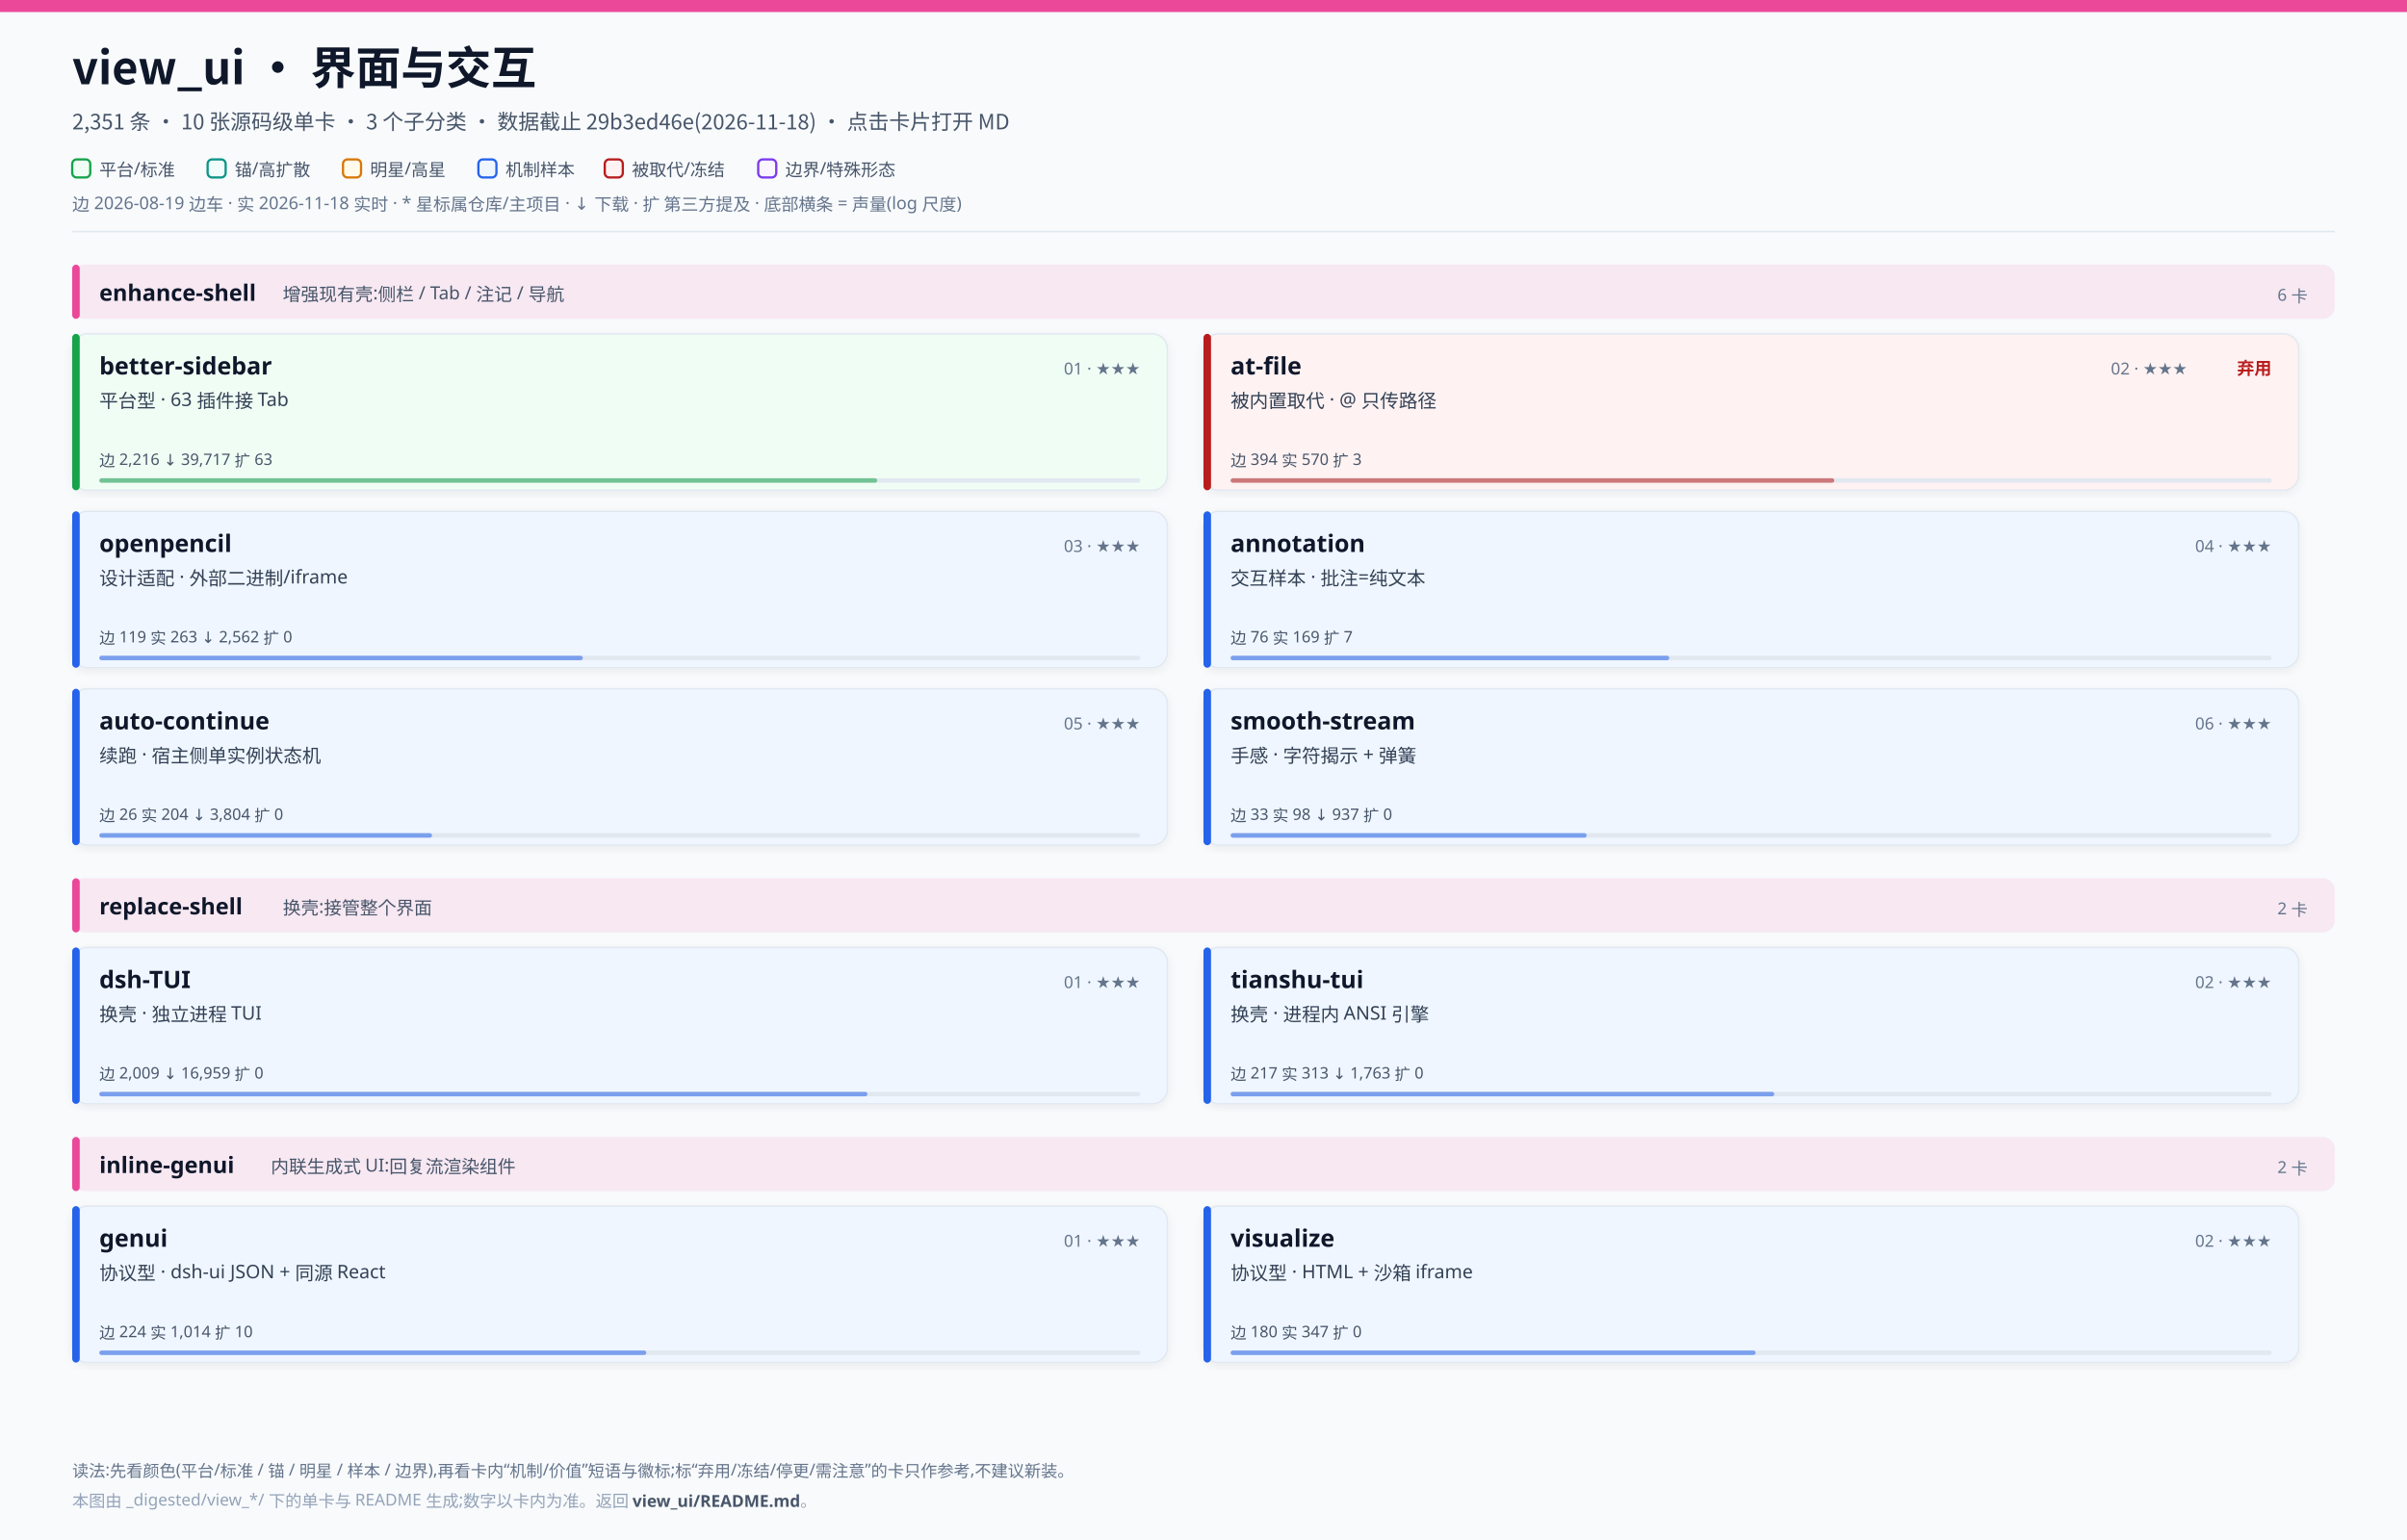
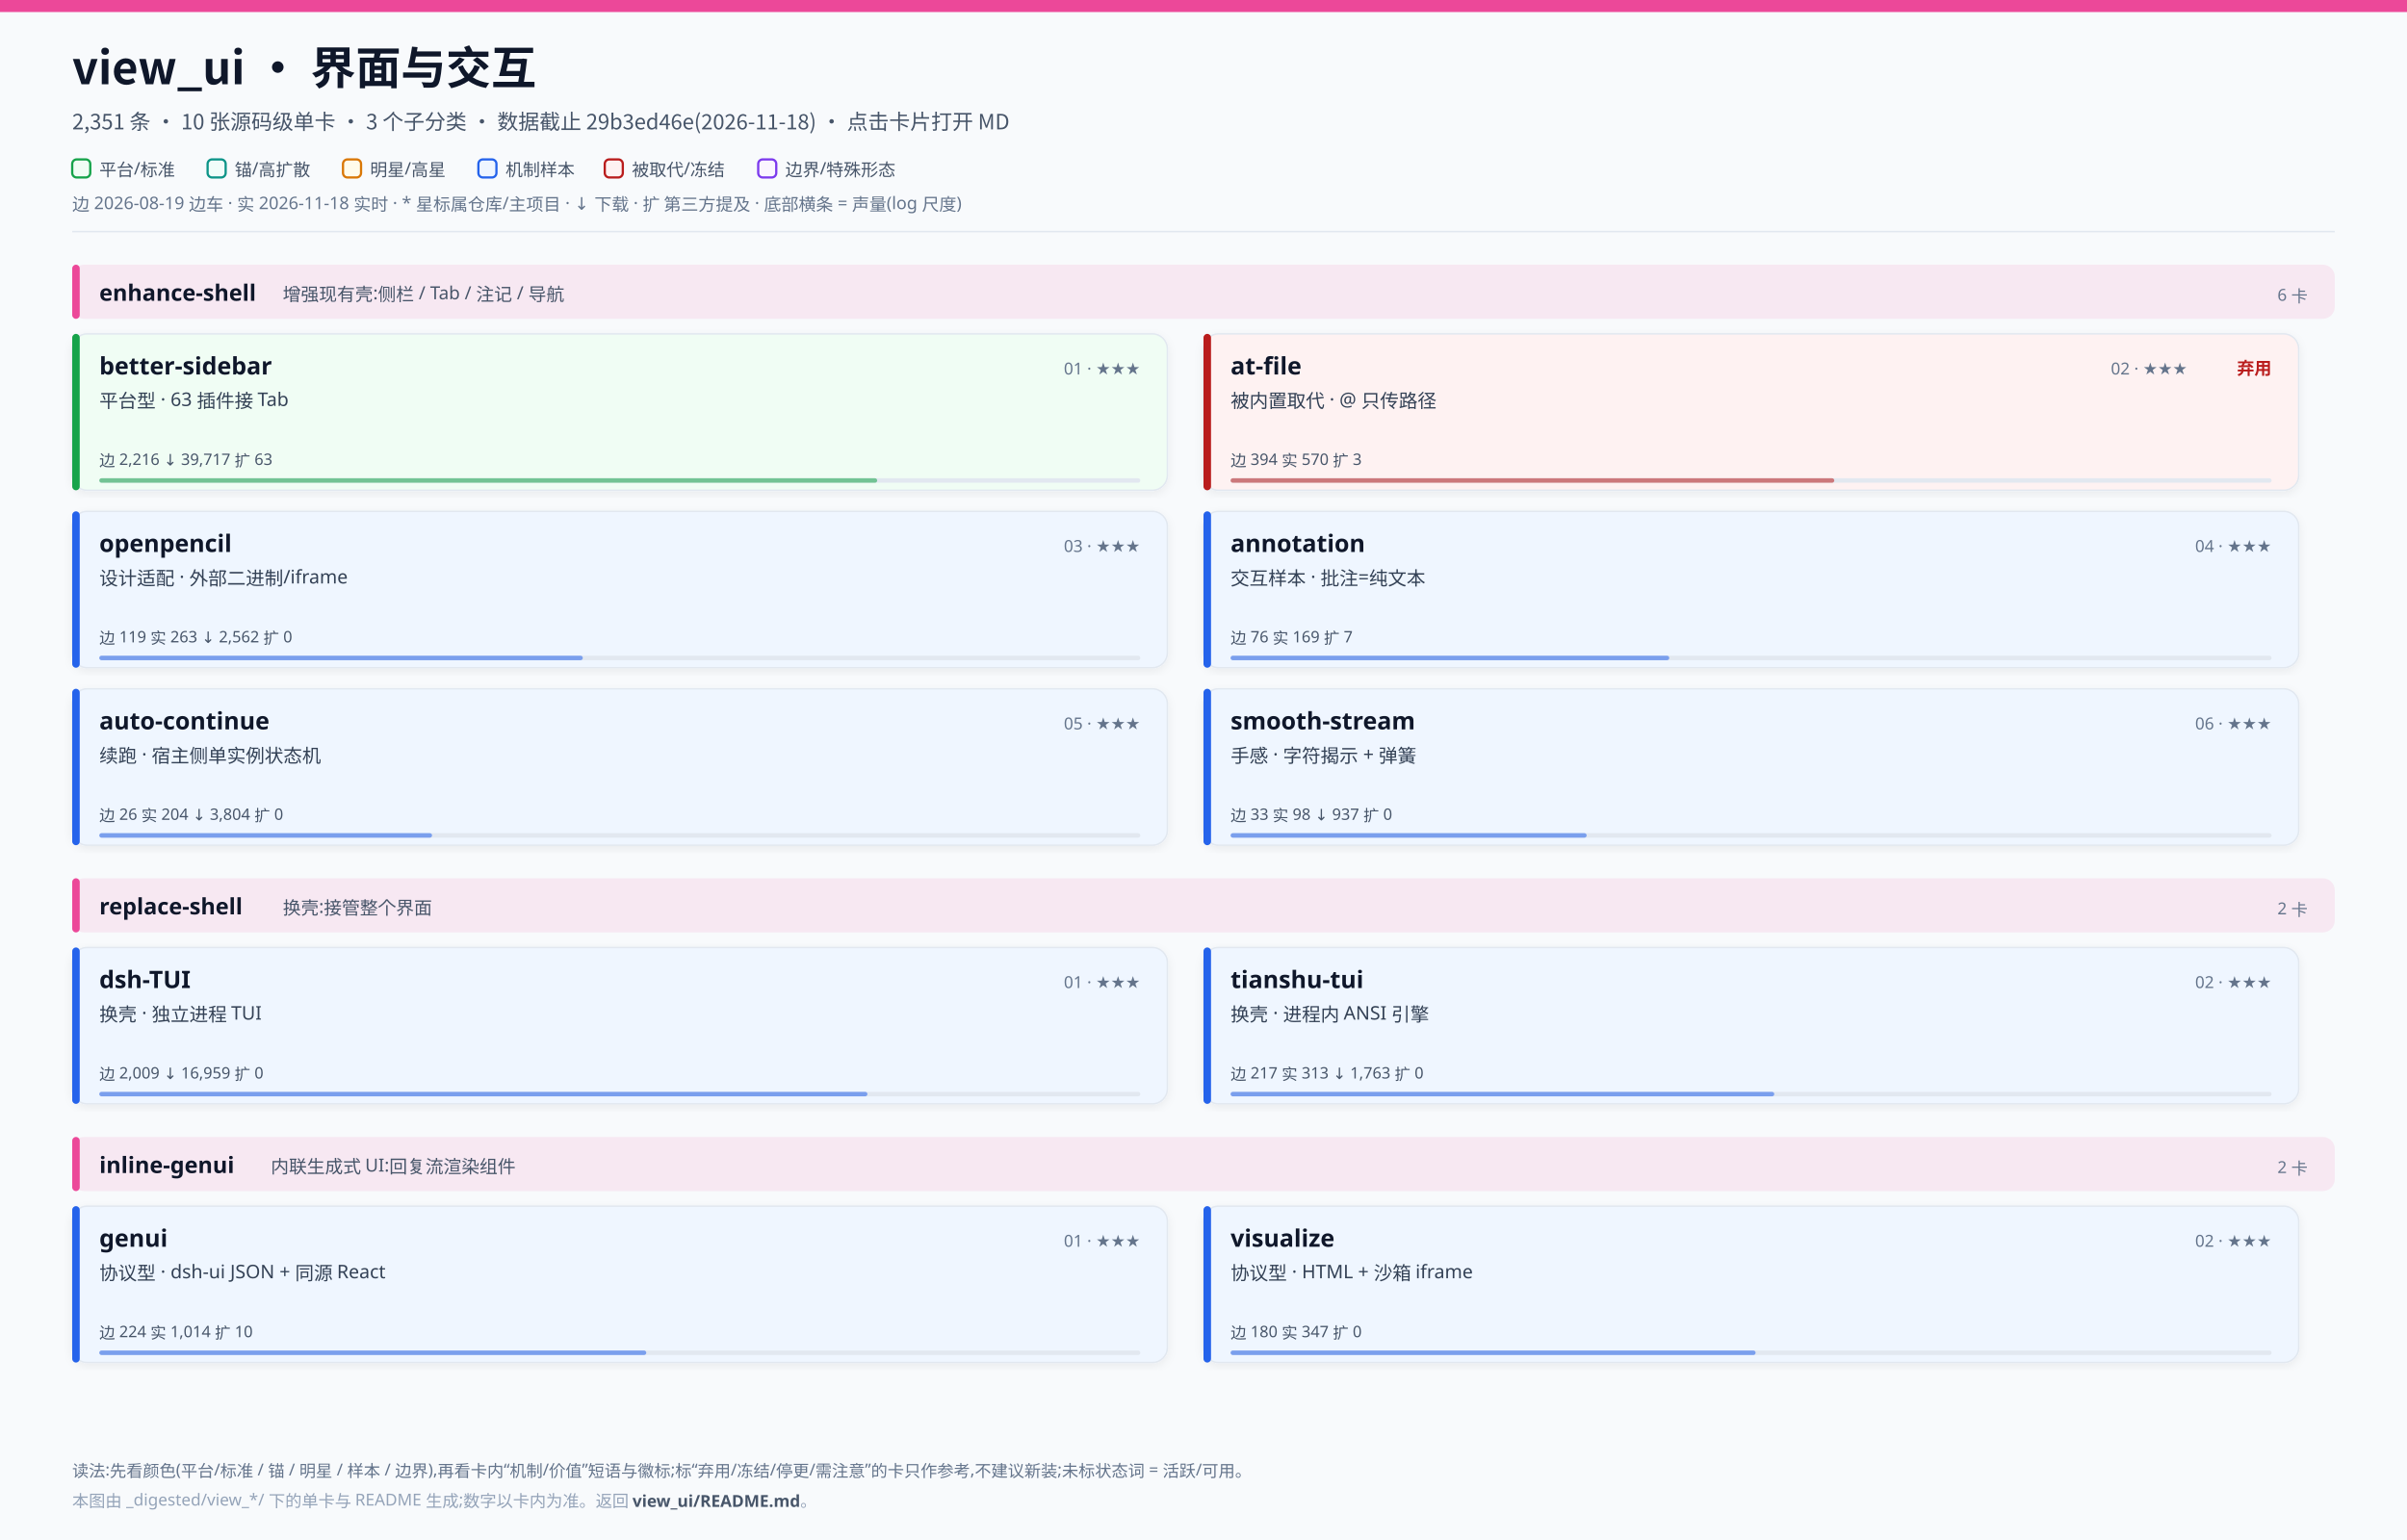
<svg xmlns="http://www.w3.org/2000/svg" xmlns:xlink="http://www.w3.org/1999/xlink" width="1600" height="1024" viewBox="0 0 1600 1024" role="img" aria-labelledby="t d">
  <defs>
    <filter id="shadow" x="-5%" y="-5%" width="110%" height="110%">
      <feDropShadow dx="0" dy="2" stdDeviation="3" flood-color="#0f172a" flood-opacity="0.06" />
    </filter>
  </defs>
  <rect width="1600" height="1024" fill="#f8fafc" />
  <rect x="0" y="0" width="1600" height="8" fill="#ec4899" />
  <a xlink:href="README.md" href="README.md">
    <text x="48" y="56" font-family="'PingFang SC','Noto Sans CJK SC','Microsoft YaHei',sans-serif" font-size="30" font-weight="700" fill="#0f172a">view_ui · 界面与交互</text>
  </a>
  <text x="48" y="86" font-family="'PingFang SC','Noto Sans CJK SC','Microsoft YaHei',sans-serif" font-size="14" fill="#475569">2,351 条 · 10 张源码级单卡 · 3 个子分类 · 数据截止 29b3ed46e(2026-11-18) · 点击卡片打开 MD</text>
  <rect x="48" y="106" width="12" height="12" rx="3" fill="#f0fdf4" stroke="#16a34a" stroke-width="1.5" />
  <text x="66" y="117" font-family="sans-serif" font-size="11.5" fill="#475569">平台/标准</text>
  <rect x="138" y="106" width="12" height="12" rx="3" fill="#f0fdfa" stroke="#0d9488" stroke-width="1.5" />
  <text x="156" y="117" font-family="sans-serif" font-size="11.5" fill="#475569">锚/高扩散</text>
  <rect x="228" y="106" width="12" height="12" rx="3" fill="#fffbeb" stroke="#d97706" stroke-width="1.5" />
  <text x="246" y="117" font-family="sans-serif" font-size="11.5" fill="#475569">明星/高星</text>
  <rect x="318" y="106" width="12" height="12" rx="3" fill="#eff6ff" stroke="#2563eb" stroke-width="1.5" />
  <text x="336" y="117" font-family="sans-serif" font-size="11.5" fill="#475569">机制样本</text>
  <rect x="402" y="106" width="12" height="12" rx="3" fill="#fef2f2" stroke="#b91c1c" stroke-width="1.5" />
  <text x="420" y="117" font-family="sans-serif" font-size="11.5" fill="#475569">被取代/冻结</text>
  <rect x="504" y="106" width="12" height="12" rx="3" fill="#faf5ff" stroke="#7c3aed" stroke-width="1.5" />
  <text x="522" y="117" font-family="sans-serif" font-size="11.5" fill="#475569">边界/特殊形态</text>
  <text x="48" y="140" font-family="sans-serif" font-size="11.5" fill="#64748b">边 2026-08-19 边车 · 实 2026-11-18 实时 · * 星标属仓库/主项目 · ↓ 下载 · 扩 第三方提及 · 底部横条 = 声量(log 尺度)</text>
  <line x1="48" y1="154" x2="1552" y2="154" stroke="#e2e8f0" />
  <a xlink:href="enhance-shell/README.md" href="enhance-shell/README.md">
    <rect x="48" y="176" width="1504" height="36" rx="8" fill="#ec4899" fill-opacity="0.10" />
    <rect x="48" y="176" width="5" height="36" rx="2.5" fill="#ec4899" />
    <text x="66" y="200" font-family="'PingFang SC',sans-serif" font-size="15" font-weight="700" fill="#0f172a">enhance-shell</text>
    <text x="188" y="200" font-family="'PingFang SC',sans-serif" font-size="12" fill="#475569">增强现有壳:侧栏 / Tab / 注记 / 导航</text>
    <text x="1534" y="200" text-anchor="end" font-family="sans-serif" font-size="11" fill="#64748b">6 卡</text>
  </a>
  <a xlink:href="enhance-shell/01-better-sidebar.md" href="enhance-shell/01-better-sidebar.md">
    <g>
      <rect x="48" y="222" width="728" height="104" rx="10" fill="#f0fdf4" stroke="#e2e8f0" filter="url(#shadow)" />
      <rect x="48" y="222" width="5" height="104" rx="2.5" fill="#16a34a" />
      <text x="66" y="249" font-family="'PingFang SC',sans-serif" font-size="16" font-weight="700" fill="#0f172a">better-sidebar</text>
      <text x="758" y="249" text-anchor="end" font-family="sans-serif" font-size="11" fill="#64748b">01 · ★★★</text>
      <text x="66" y="271" font-family="'PingFang SC',sans-serif" font-size="12.5" fill="#334155">平台型 · 63 插件接 Tab</text>
      <text x="66" y="310" font-family="sans-serif" font-size="10.5" fill="#475569">边 2,216   ↓ 39,717   扩 63</text>
      <rect x="66" y="318" width="692" height="3" rx="1.5" fill="#e2e8f0" />
      <rect x="66" y="318" width="517.1" height="3" rx="1.5" fill="#16a34a" fill-opacity="0.55" />
    </g>
  </a>
  <a xlink:href="enhance-shell/02-at-file.md" href="enhance-shell/02-at-file.md">
    <g>
      <rect x="800" y="222" width="728" height="104" rx="10" fill="#fef2f2" stroke="#e2e8f0" filter="url(#shadow)" />
      <rect x="800" y="222" width="5" height="104" rx="2.5" fill="#b91c1c" />
      <text x="818" y="249" font-family="'PingFang SC',sans-serif" font-size="16" font-weight="700" fill="#0f172a">at-file</text>
      <text x="1454" y="249" text-anchor="end" font-family="sans-serif" font-size="11" fill="#64748b">02 · ★★★</text>
      <text x="1510" y="249" text-anchor="end" font-family="'PingFang SC',sans-serif" font-size="11.5" font-weight="700" fill="#b91c1c">弃用</text>
      <text x="818" y="271" font-family="'PingFang SC',sans-serif" font-size="12.5" fill="#334155">被内置取代 · @ 只传路径</text>
      <text x="818" y="310" font-family="sans-serif" font-size="10.5" fill="#475569">边 394   实 570   扩 3</text>
      <rect x="818" y="318" width="692" height="3" rx="1.5" fill="#e2e8f0" />
      <rect x="818" y="318" width="401.3" height="3" rx="1.5" fill="#b91c1c" fill-opacity="0.55" />
    </g>
  </a>
  <a xlink:href="enhance-shell/03-openpencil.md" href="enhance-shell/03-openpencil.md">
    <g>
      <rect x="48" y="340" width="728" height="104" rx="10" fill="#eff6ff" stroke="#e2e8f0" filter="url(#shadow)" />
      <rect x="48" y="340" width="5" height="104" rx="2.5" fill="#2563eb" />
      <text x="66" y="367" font-family="'PingFang SC',sans-serif" font-size="16" font-weight="700" fill="#0f172a">openpencil</text>
      <text x="758" y="367" text-anchor="end" font-family="sans-serif" font-size="11" fill="#64748b">03 · ★★★</text>
      <text x="66" y="389" font-family="'PingFang SC',sans-serif" font-size="12.5" fill="#334155">设计适配 · 外部二进制/iframe</text>
      <text x="66" y="428" font-family="sans-serif" font-size="10.5" fill="#475569">边 119   实 263   ↓ 2,562   扩 0</text>
      <rect x="66" y="436" width="692" height="3" rx="1.5" fill="#e2e8f0" />
      <rect x="66" y="436" width="321.4" height="3" rx="1.5" fill="#2563eb" fill-opacity="0.55" />
    </g>
  </a>
  <a xlink:href="enhance-shell/04-dsh-annotation.md" href="enhance-shell/04-dsh-annotation.md">
    <g>
      <rect x="800" y="340" width="728" height="104" rx="10" fill="#eff6ff" stroke="#e2e8f0" filter="url(#shadow)" />
      <rect x="800" y="340" width="5" height="104" rx="2.5" fill="#2563eb" />
      <text x="818" y="367" font-family="'PingFang SC',sans-serif" font-size="16" font-weight="700" fill="#0f172a">annotation</text>
      <text x="1510" y="367" text-anchor="end" font-family="sans-serif" font-size="11" fill="#64748b">04 · ★★★</text>
      <text x="818" y="389" font-family="'PingFang SC',sans-serif" font-size="12.5" fill="#334155">交互样本 · 批注=纯文本</text>
      <text x="818" y="428" font-family="sans-serif" font-size="10.5" fill="#475569">边 76   实 169   扩 7</text>
      <rect x="818" y="436" width="692" height="3" rx="1.5" fill="#e2e8f0" />
      <rect x="818" y="436" width="291.6" height="3" rx="1.5" fill="#2563eb" fill-opacity="0.55" />
    </g>
  </a>
  <a xlink:href="enhance-shell/05-auto-continue.md" href="enhance-shell/05-auto-continue.md">
    <g>
      <rect x="48" y="458" width="728" height="104" rx="10" fill="#eff6ff" stroke="#e2e8f0" filter="url(#shadow)" />
      <rect x="48" y="458" width="5" height="104" rx="2.5" fill="#2563eb" />
      <text x="66" y="485" font-family="'PingFang SC',sans-serif" font-size="16" font-weight="700" fill="#0f172a">auto-continue</text>
      <text x="758" y="485" text-anchor="end" font-family="sans-serif" font-size="11" fill="#64748b">05 · ★★★</text>
      <text x="66" y="507" font-family="'PingFang SC',sans-serif" font-size="12.5" fill="#334155">续跑 · 宿主侧单实例状态机</text>
      <text x="66" y="546" font-family="sans-serif" font-size="10.5" fill="#475569">边 26   实 204   ↓ 3,804   扩 0</text>
      <rect x="66" y="554" width="692" height="3" rx="1.5" fill="#e2e8f0" />
      <rect x="66" y="554" width="221.2" height="3" rx="1.5" fill="#2563eb" fill-opacity="0.55" />
    </g>
  </a>
  <a xlink:href="enhance-shell/06-smooth-stream.md" href="enhance-shell/06-smooth-stream.md">
    <g>
      <rect x="800" y="458" width="728" height="104" rx="10" fill="#eff6ff" stroke="#e2e8f0" filter="url(#shadow)" />
      <rect x="800" y="458" width="5" height="104" rx="2.5" fill="#2563eb" />
      <text x="818" y="485" font-family="'PingFang SC',sans-serif" font-size="16" font-weight="700" fill="#0f172a">smooth-stream</text>
      <text x="1510" y="485" text-anchor="end" font-family="sans-serif" font-size="11" fill="#64748b">06 · ★★★</text>
      <text x="818" y="507" font-family="'PingFang SC',sans-serif" font-size="12.5" fill="#334155">手感 · 字符揭示 + 弹簧</text>
      <text x="818" y="546" font-family="sans-serif" font-size="10.5" fill="#475569">边 33   实 98   ↓ 937   扩 0</text>
      <rect x="818" y="554" width="692" height="3" rx="1.5" fill="#e2e8f0" />
      <rect x="818" y="554" width="236.7" height="3" rx="1.5" fill="#2563eb" fill-opacity="0.55" />
    </g>
  </a>
  <a xlink:href="replace-shell/README.md" href="replace-shell/README.md">
    <rect x="48" y="584" width="1504" height="36" rx="8" fill="#ec4899" fill-opacity="0.10" />
    <rect x="48" y="584" width="5" height="36" rx="2.5" fill="#ec4899" />
    <text x="66" y="608" font-family="'PingFang SC',sans-serif" font-size="15" font-weight="700" fill="#0f172a">replace-shell</text>
    <text x="188" y="608" font-family="'PingFang SC',sans-serif" font-size="12" fill="#475569">换壳:接管整个界面</text>
    <text x="1534" y="608" text-anchor="end" font-family="sans-serif" font-size="11" fill="#64748b">2 卡</text>
  </a>
  <a xlink:href="replace-shell/01-dsh-tui.md" href="replace-shell/01-dsh-tui.md">
    <g>
      <rect x="48" y="630" width="728" height="104" rx="10" fill="#eff6ff" stroke="#e2e8f0" filter="url(#shadow)" />
      <rect x="48" y="630" width="5" height="104" rx="2.5" fill="#2563eb" />
      <text x="66" y="657" font-family="'PingFang SC',sans-serif" font-size="16" font-weight="700" fill="#0f172a">dsh-TUI</text>
      <text x="758" y="657" text-anchor="end" font-family="sans-serif" font-size="11" fill="#64748b">01 · ★★★</text>
      <text x="66" y="679" font-family="'PingFang SC',sans-serif" font-size="12.5" fill="#334155">换壳 · 独立进程 TUI</text>
      <text x="66" y="718" font-family="sans-serif" font-size="10.5" fill="#475569">边 2,009   ↓ 16,959   扩 0</text>
      <rect x="66" y="726" width="692" height="3" rx="1.5" fill="#e2e8f0" />
      <rect x="66" y="726" width="510.6" height="3" rx="1.5" fill="#2563eb" fill-opacity="0.55" />
    </g>
  </a>
  <a xlink:href="replace-shell/02-dsh-tianshu-tui.md" href="replace-shell/02-dsh-tianshu-tui.md">
    <g>
      <rect x="800" y="630" width="728" height="104" rx="10" fill="#eff6ff" stroke="#e2e8f0" filter="url(#shadow)" />
      <rect x="800" y="630" width="5" height="104" rx="2.5" fill="#2563eb" />
      <text x="818" y="657" font-family="'PingFang SC',sans-serif" font-size="16" font-weight="700" fill="#0f172a">tianshu-tui</text>
      <text x="1510" y="657" text-anchor="end" font-family="sans-serif" font-size="11" fill="#64748b">02 · ★★★</text>
      <text x="818" y="679" font-family="'PingFang SC',sans-serif" font-size="12.5" fill="#334155">换壳 · 进程内 ANSI 引擎</text>
      <text x="818" y="718" font-family="sans-serif" font-size="10.5" fill="#475569">边 217   实 313   ↓ 1,763   扩 0</text>
      <rect x="818" y="726" width="692" height="3" rx="1.5" fill="#e2e8f0" />
      <rect x="818" y="726" width="361.4" height="3" rx="1.5" fill="#2563eb" fill-opacity="0.55" />
    </g>
  </a>
  <a xlink:href="inline-genui/README.md" href="inline-genui/README.md">
    <rect x="48" y="756" width="1504" height="36" rx="8" fill="#ec4899" fill-opacity="0.10" />
    <rect x="48" y="756" width="5" height="36" rx="2.5" fill="#ec4899" />
    <text x="66" y="780" font-family="'PingFang SC',sans-serif" font-size="15" font-weight="700" fill="#0f172a">inline-genui</text>
    <text x="180" y="780" font-family="'PingFang SC',sans-serif" font-size="12" fill="#475569">内联生成式 UI:回复流渲染组件</text>
    <text x="1534" y="780" text-anchor="end" font-family="sans-serif" font-size="11" fill="#64748b">2 卡</text>
  </a>
  <a xlink:href="inline-genui/01-genui.md" href="inline-genui/01-genui.md">
    <g>
      <rect x="48" y="802" width="728" height="104" rx="10" fill="#eff6ff" stroke="#e2e8f0" filter="url(#shadow)" />
      <rect x="48" y="802" width="5" height="104" rx="2.5" fill="#2563eb" />
      <text x="66" y="829" font-family="'PingFang SC',sans-serif" font-size="16" font-weight="700" fill="#0f172a">genui</text>
      <text x="758" y="829" text-anchor="end" font-family="sans-serif" font-size="11" fill="#64748b">01 · ★★★</text>
      <text x="66" y="851" font-family="'PingFang SC',sans-serif" font-size="12.5" fill="#334155">协议型 · dsh-ui JSON + 同源 React</text>
      <text x="66" y="890" font-family="sans-serif" font-size="10.5" fill="#475569">边 224   实 1,014   扩 10</text>
      <rect x="66" y="898" width="692" height="3" rx="1.5" fill="#e2e8f0" />
      <rect x="66" y="898" width="363.6" height="3" rx="1.5" fill="#2563eb" fill-opacity="0.55" />
    </g>
  </a>
  <a xlink:href="inline-genui/02-dsh-visualize.md" href="inline-genui/02-dsh-visualize.md">
    <g>
      <rect x="800" y="802" width="728" height="104" rx="10" fill="#eff6ff" stroke="#e2e8f0" filter="url(#shadow)" />
      <rect x="800" y="802" width="5" height="104" rx="2.5" fill="#2563eb" />
      <text x="818" y="829" font-family="'PingFang SC',sans-serif" font-size="16" font-weight="700" fill="#0f172a">visualize</text>
      <text x="1510" y="829" text-anchor="end" font-family="sans-serif" font-size="11" fill="#64748b">02 · ★★★</text>
      <text x="818" y="851" font-family="'PingFang SC',sans-serif" font-size="12.5" fill="#334155">协议型 · HTML + 沙箱 iframe</text>
      <text x="818" y="890" font-family="sans-serif" font-size="10.5" fill="#475569">边 180   实 347   扩 0</text>
      <rect x="818" y="898" width="692" height="3" rx="1.5" fill="#e2e8f0" />
      <rect x="818" y="898" width="349.0" height="3" rx="1.5" fill="#2563eb" fill-opacity="0.55" />
    </g>
  </a>
-   <text x="48" y="982" font-family="sans-serif" font-size="11" fill="#64748b">读法:先看颜色(平台/标准 / 锚 / 明星 / 样本 / 边界),再看卡内“机制/价值”短语与徽标;标“弃用/冻结/停更/需注意”的卡只作参考,不建议新装。</text>
+   <text x="48" y="982" font-family="sans-serif" font-size="11" fill="#64748b">读法:先看颜色(平台/标准 / 锚 / 明星 / 样本 / 边界),再看卡内“机制/价值”短语与徽标;标“弃用/冻结/停更/需注意”的卡只作参考,不建议新装;未标状态词 = 活跃/可用。</text>
  <text x="48" y="1002" font-family="sans-serif" font-size="11" fill="#94a3b8">本图由 _digested/view_*/ 下的单卡与 README 生成;数字以卡内为准。返回 <tspan font-weight="600" fill="#475569">view_ui/README.md</tspan>。</text>
</svg>
